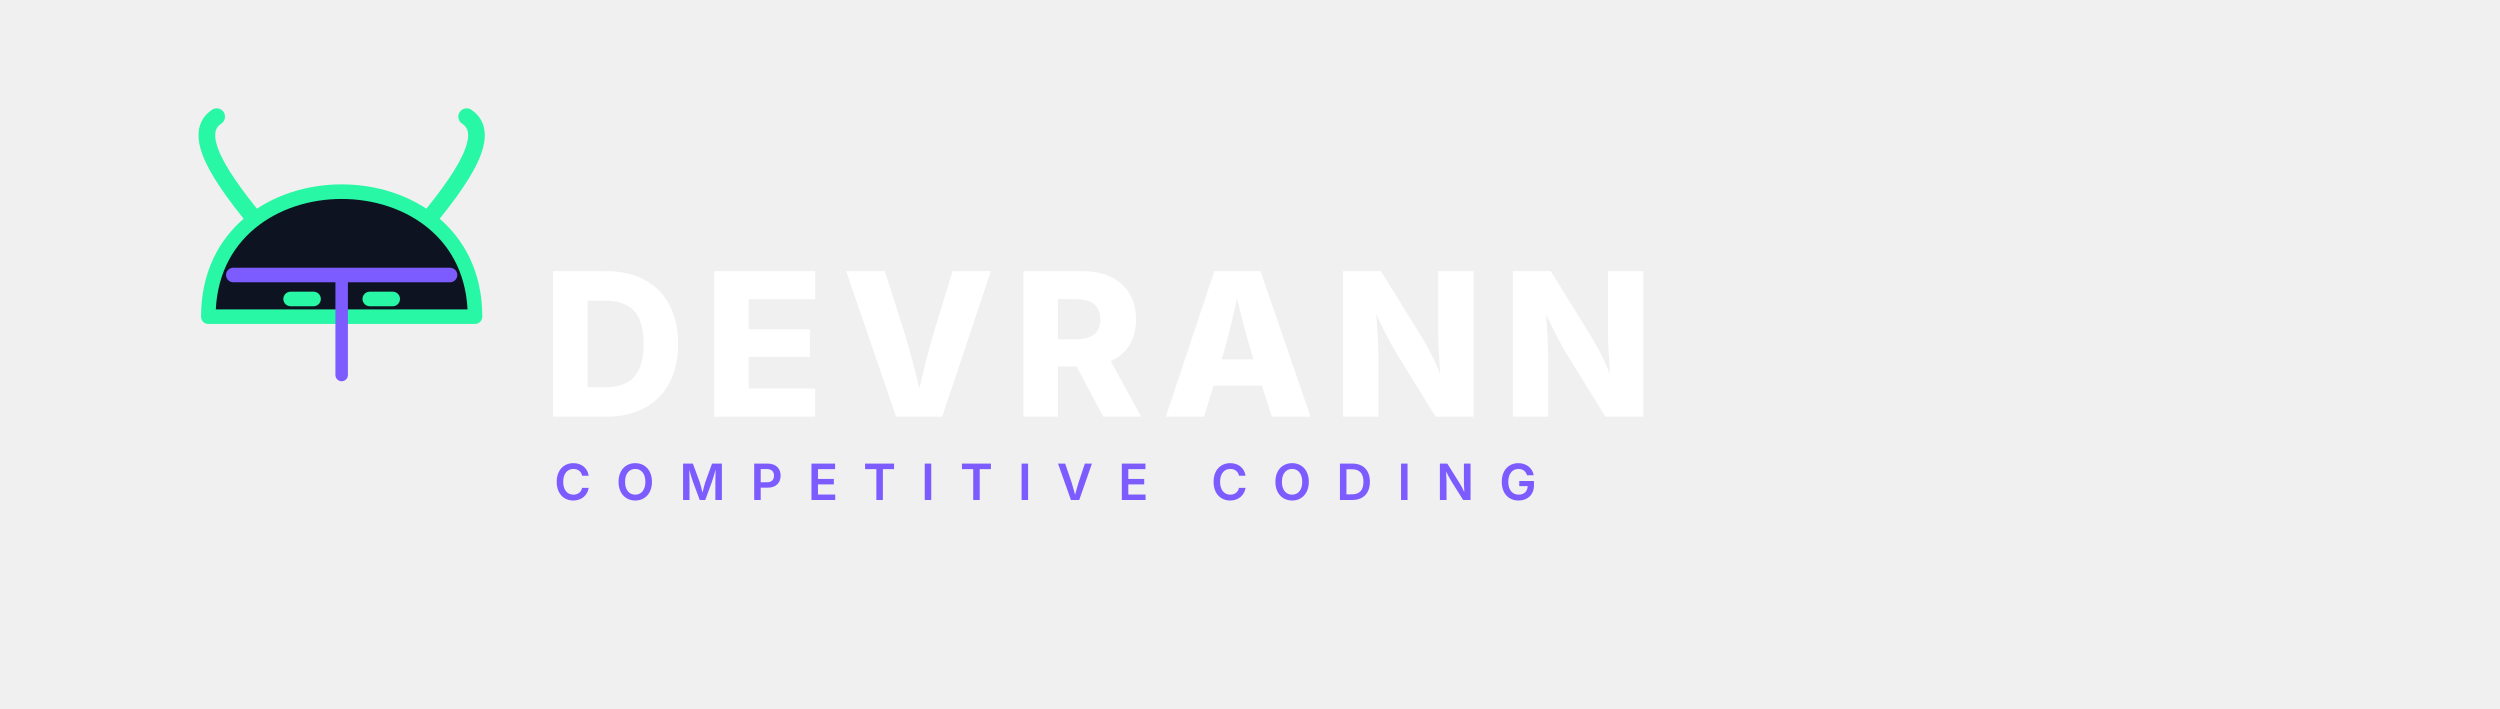
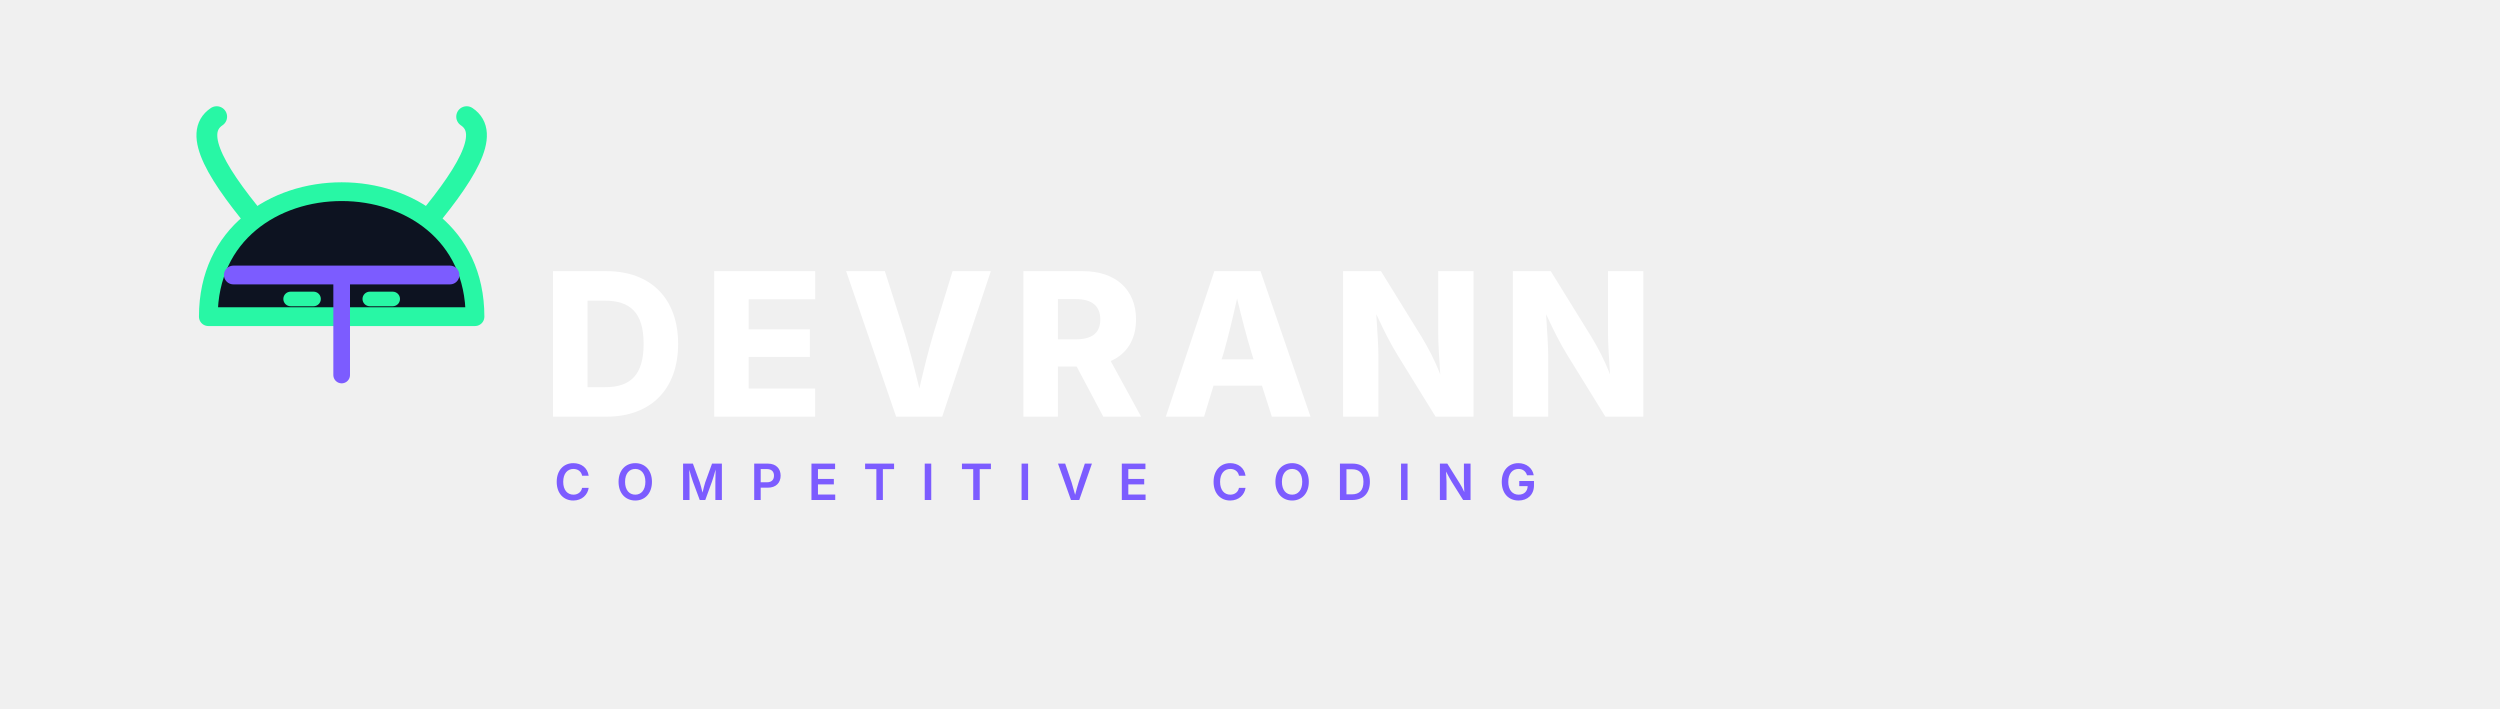
<svg xmlns="http://www.w3.org/2000/svg" viewBox="0 0 600 170" role="img" aria-label="DevRann">
  <g transform="translate(42, 28)">
-     <path d="M 22 28 C 10 14 4 4 10 0" fill="none" stroke="#28f7a5" stroke-width="4" stroke-linecap="round" />
-     <path d="M 58 28 C 70 14 76 4 70 0" fill="none" stroke="#28f7a5" stroke-width="4" stroke-linecap="round" />
-     <path d="M 8 48 C 8 8 72 8 72 48 Z" fill="#0d1321" stroke="#28f7a5" stroke-width="3.5" stroke-linejoin="round" />
-     <path d="M 14 38 L 66 38" fill="none" stroke="#7c5cff" stroke-width="3.5" stroke-linecap="round" />
-     <path d="M 40 38 L 40 62" fill="none" stroke="#7c5cff" stroke-width="3" stroke-linecap="round" />
+     <path d="M 22 28 C 10 14 4 4 10 0" fill="none" stroke="#28f7a5" stroke-width="5" stroke-linecap="round" />
+     <path d="M 58 28 C 70 14 76 4 70 0" fill="none" stroke="#28f7a5" stroke-width="5" stroke-linecap="round" />
+     <path d="M 8 48 C 8 8 72 8 72 48 Z" fill="#0d1321" stroke="#28f7a5" stroke-width="4.5" stroke-linejoin="round" />
+     <path d="M 14 38 L 66 38" fill="none" stroke="#7c5cff" stroke-width="4.5" stroke-linecap="round" />
+     <path d="M 40 38 L 40 62" fill="none" stroke="#7c5cff" stroke-width="4" stroke-linecap="round" />
    <rect x="26" y="42" width="9" height="3.5" rx="1.75" fill="#28f7a5" />
    <rect x="45" y="42" width="9" height="3.5" rx="1.75" fill="#28f7a5" />
  </g>
  <text x="130" y="100" fill="#ffffff" font-family="system-ui, -apple-system, sans-serif" font-weight="800" font-size="48px" letter-spacing="4px">DEVRANN</text>
  <text x="133" y="120" fill="#7c5cff" font-family="system-ui, -apple-system, sans-serif" font-weight="600" font-size="12px" letter-spacing="6px">COMPETITIVE CODING</text>
</svg>
